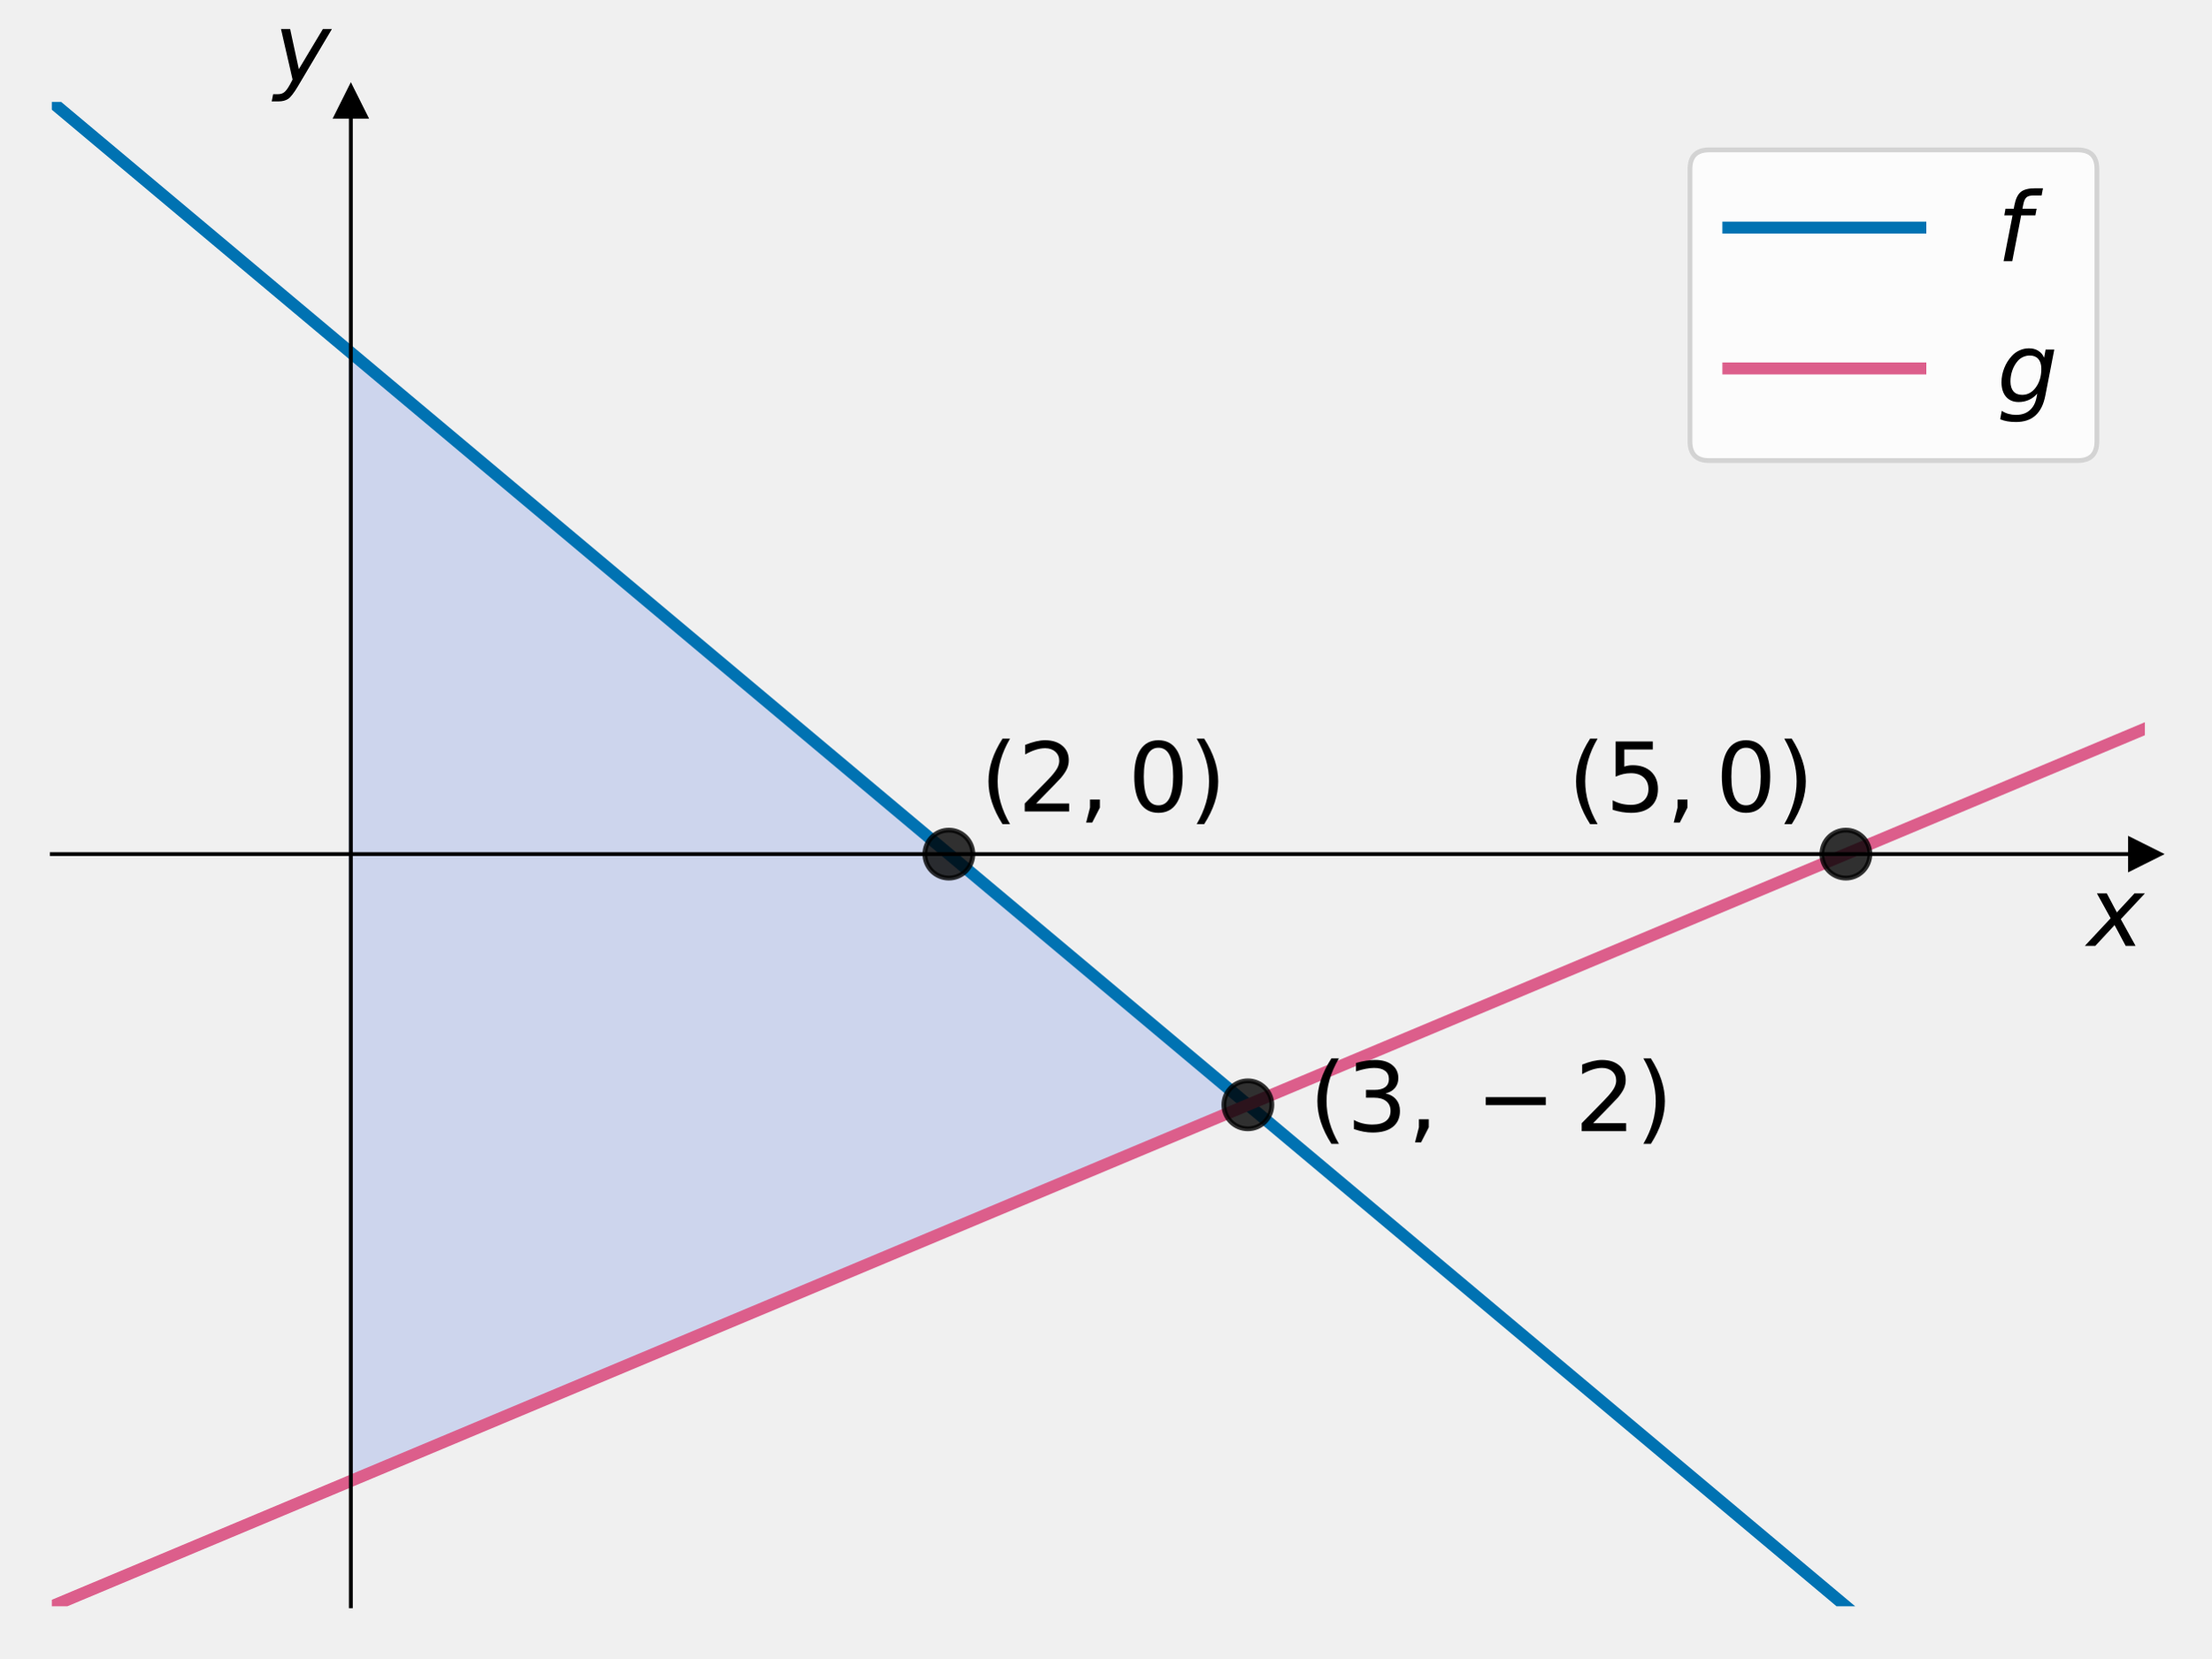
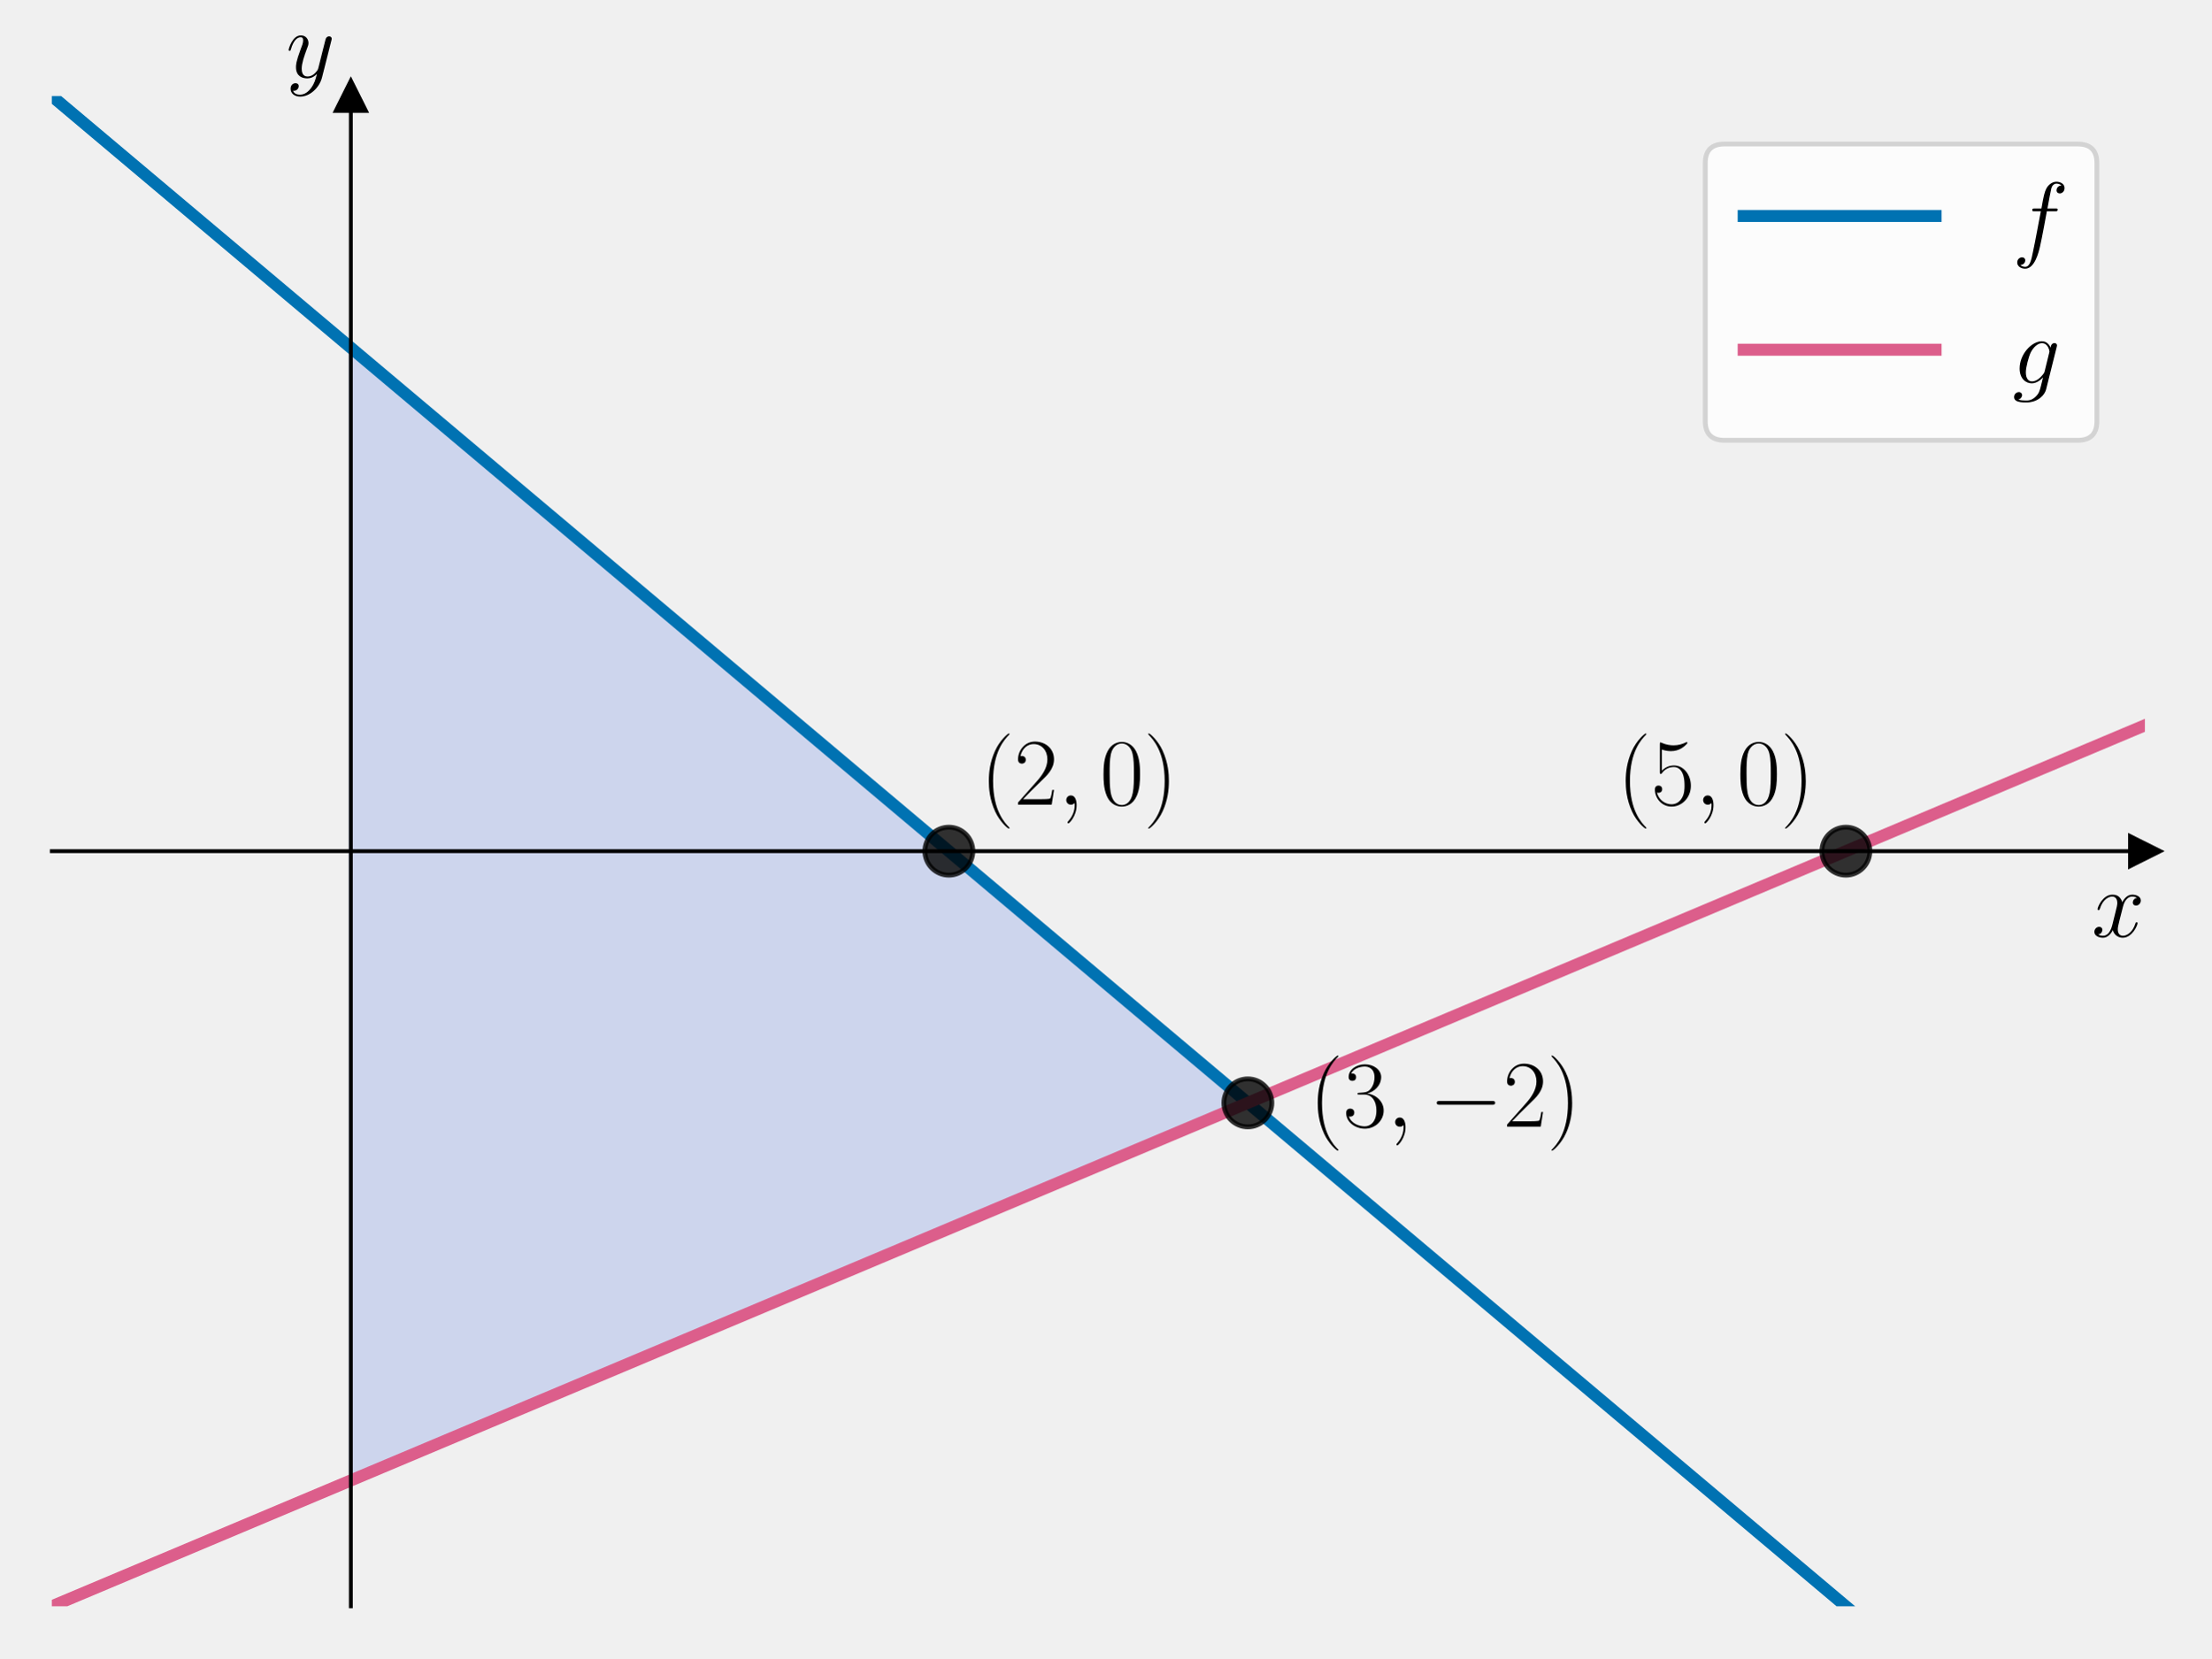
<svg xmlns="http://www.w3.org/2000/svg" xmlns:xlink="http://www.w3.org/1999/xlink" width="460.8pt" height="345.6pt" viewBox="0 0 460.8 345.6" version="1.1">
  <defs>
    <style type="text/css">*{stroke-linejoin: round; stroke-linecap: butt}</style>
  </defs>
  <g id="figure_1">
    <g id="patch_1">
      <path d="M 0 345.6  L 460.8 345.6  L 460.8 0  L 0 0  L 0 345.6  z " style="fill: none" />
    </g>
    <g id="axes_1">
      <g id="patch_2">
-         <path d="M 10.8 334.8  L 447 334.8  L 447 21.24  L 10.8 21.24  L 10.8 334.8  z " style="fill: none" />
+         <path d="M 10.8 334.8  L 447 334.8  L 447 20.016  L 10.8 20.016  L 10.8 334.8  z " style="fill: none" />
      </g>
      <g id="patch_3">
-         <path d="M 73.114 73.5  L 260.057 230.28  L 73.114 308.67  z " clip-path="url(#p41d1aedec9)" style="fill: #4169e1; opacity: 0.2; stroke: #4169e1; stroke-linejoin: miter" />
+         <path d="M 73.114 72.48  L 260.057 229.872  L 73.114 308.568  z " clip-path="url(#p0c7aa1b844)" style="fill: #4169e1; opacity: 0.2; stroke: #4169e1; stroke-linejoin: miter" />
      </g>
      <g id="matplotlib.axis_1">
        <g id="text_1">
-           <g transform="translate(435 197.2169) scale(0.2 -0.2)">
+           <g transform="translate(435.9132 195.2452) scale(0.2 -0.2)">
            <defs>
-               <path id="DejaVuSans-Oblique-78" d="M 3841 3500  L 2234 1784  L 3219 0  L 2559 0  L 1819 1388  L 531 0  L -166 0  L 1556 1844  L 641 3500  L 1300 3500  L 1972 2234  L 3144 3500  L 3841 3500  z " transform="scale(0.015625)" />
+               <path id="CMMI12-78" d="M 3034 2606  C 2829 2567 2752 2414 2752 2293  C 2752 2139 2874 2088 2963 2088  C 3155 2088 3290 2254 3290 2427  C 3290 2695 2982 2816 2714 2816  C 2323 2816 2106 2433 2048 2312  C 1901 2816 1504 2816 1389 2816  C 736 2816 390 1980 390 1839  C 390 1814 416 1782 461 1782  C 512 1782 525 1820 538 1846  C 755 2555 1184 2689 1370 2689  C 1658 2689 1715 2420 1715 2267  C 1715 2127 1677 1980 1600 1673  L 1382 798  C 1286 415 1101 64 762 64  C 730 64 570 64 435 147  C 666 192 717 383 717 460  C 717 588 621 664 499 664  C 346 664 179 530 179 326  C 179 57 480 -64 755 -64  C 1062 -64 1280 179 1414 441  C 1517 64 1837 -64 2074 -64  C 2726 -64 3072 773 3072 913  C 3072 945 3046 971 3008 971  C 2950 971 2944 939 2925 888  C 2752 326 2381 64 2093 64  C 1869 64 1747 230 1747 492  C 1747 632 1773 734 1875 1156  L 2099 2024  C 2195 2408 2413 2689 2707 2689  C 2720 2689 2899 2689 3034 2606  z " transform="scale(0.015625)" />
            </defs>
-             <use xlink:href="#DejaVuSans-Oblique-78" transform="translate(0 0.3125)" />
+             <use xlink:href="#CMMI12-78" transform="scale(0.996264)" />
          </g>
        </g>
      </g>
      <g id="matplotlib.axis_2">
        <g id="text_2">
-           <g transform="translate(57.11429 17.04) scale(0.2 -0.2)">
+           <g transform="translate(59.60145 16.14068) scale(0.2 -0.2)">
            <defs>
-               <path id="DejaVuSans-Oblique-79" d="M 1588 -325  Q 1188 -997 936 -1164  Q 684 -1331 294 -1331  L -159 -1331  L -63 -850  L 269 -850  Q 509 -850 678 -719  Q 847 -588 1056 -206  L 1234 128  L 459 3500  L 1069 3500  L 1650 819  L 3256 3500  L 3859 3500  L 1588 -325  z " transform="scale(0.015625)" />
+               <path id="CMMI12-79" d="M 1683 -700  C 1510 -939 1261 -1152 947 -1152  C 870 -1152 563 -1152 467 -889  C 486 -895 518 -895 531 -895  C 723 -895 851 -729 851 -582  C 851 -435 730 -384 634 -384  C 531 -384 307 -458 307 -759  C 307 -1071 582 -1286 947 -1286  C 1587 -1286 2234 -700 2413 6  L 3040 2485  C 3046 2517 3059 2556 3059 2594  C 3059 2689 2982 2753 2886 2753  C 2829 2753 2694 2727 2643 2535  L 2170 658  C 2138 543 2138 530 2086 460  C 1958 281 1747 64 1440 64  C 1082 64 1050 415 1050 588  C 1050 952 1222 1443 1395 1903  C 1466 2088 1504 2178 1504 2305  C 1504 2574 1312 2816 998 2816  C 410 2816 173 1890 173 1839  C 173 1814 198 1782 243 1782  C 301 1782 307 1807 333 1897  C 486 2433 730 2689 979 2689  C 1037 2689 1146 2689 1146 2478  C 1146 2312 1075 2127 979 1884  C 666 1047 666 837 666 683  C 666 77 1101 -64 1421 -64  C 1606 -64 1837 -6 2061 230  L 2067 224  C 1971 -147 1907 -392 1683 -700  z " transform="scale(0.015625)" />
            </defs>
-             <use xlink:href="#DejaVuSans-Oblique-79" transform="translate(0 0.3125)" />
+             <use xlink:href="#CMMI12-79" transform="scale(0.996264)" />
          </g>
        </g>
      </g>
      <g id="line2d_1">
        <defs>
-           <path id="me51a834552" d="M 3 0  L -3 -3  L -3 3  z " style="stroke: #000000; stroke-linejoin: miter" />
+           <path id="m80b2db4ccf" d="M 3 0  L -3 -3  L -3 3  z " style="stroke: #000000; stroke-linejoin: miter" />
        </defs>
        <g>
-           <use xlink:href="#me51a834552" x="447" y="178.02" style="stroke: #000000; stroke-linejoin: miter" />
+           <use xlink:href="#m80b2db4ccf" x="447" y="177.408" style="stroke: #000000; stroke-linejoin: miter" />
        </g>
      </g>
      <g id="line2d_2">
        <defs>
-           <path id="mb76f42aff8" d="M 0 -3  L -3 3  L 3 3  z " style="stroke: #000000; stroke-linejoin: miter" />
+           <path id="m0cf03982de" d="M 0 -3  L -3 3  L 3 3  z " style="stroke: #000000; stroke-linejoin: miter" />
        </defs>
        <g>
-           <use xlink:href="#mb76f42aff8" x="73.114" y="21.24" style="stroke: #000000; stroke-linejoin: miter" />
+           <use xlink:href="#m0cf03982de" x="73.114" y="20.016" style="stroke: #000000; stroke-linejoin: miter" />
        </g>
      </g>
      <g id="line2d_3">
-         <path d="M 10.8 21.24  L 398.756 346.6  L 398.756 346.6  " clip-path="url(#p41d1aedec9)" style="fill: none; stroke: #0072b2; stroke-width: 2.5; stroke-linecap: square" />
+         <path d="M 10.8 20.016  L 398.701 346.6  L 398.701 346.6  " clip-path="url(#p0c7aa1b844)" style="fill: none; stroke: #0072b2; stroke-width: 2.5; stroke-linecap: square" />
      </g>
      <g id="line2d_4">
-         <path d="M 10.8 334.8  L 447 151.89  L 447 151.89  " clip-path="url(#p41d1aedec9)" style="fill: none; stroke: #dc5e8b; stroke-width: 2.5; stroke-linecap: square" />
+         <path d="M 10.8 334.8  L 447 151.176  L 447 151.176  " clip-path="url(#p0c7aa1b844)" style="fill: none; stroke: #dc5e8b; stroke-width: 2.5; stroke-linecap: square" />
      </g>
      <g id="line2d_5">
        <defs>
-           <path id="mfd60525115" d="M 0 5  C 1.326 5 2.598 4.473 3.536 3.536  C 4.473 2.598 5 1.326 5 0  C 5 -1.326 4.473 -2.598 3.536 -3.536  C 2.598 -4.473 1.326 -5 0 -5  C -1.326 -5 -2.598 -4.473 -3.536 -3.536  C -4.473 -2.598 -5 -1.326 -5 0  C -5 1.326 -4.473 2.598 -3.536 3.536  C -2.598 4.473 -1.326 5 0 5  z " style="stroke: #000000; stroke-opacity: 0.8" />
+           <path id="m75eb27e580" d="M 0 5  C 1.326 5 2.598 4.473 3.536 3.536  C 4.473 2.598 5 1.326 5 0  C 5 -1.326 4.473 -2.598 3.536 -3.536  C 2.598 -4.473 1.326 -5 0 -5  C -1.326 -5 -2.598 -4.473 -3.536 -3.536  C -4.473 -2.598 -5 -1.326 -5 0  C -5 1.326 -4.473 2.598 -3.536 3.536  C -2.598 4.473 -1.326 5 0 5  z " style="stroke: #000000; stroke-opacity: 0.8" />
        </defs>
-         <g clip-path="url(#p41d1aedec9)">
-           <use xlink:href="#mfd60525115" x="260.057" y="230.28" style="fill-opacity: 0.8; stroke: #000000; stroke-opacity: 0.8" />
+         <g clip-path="url(#p0c7aa1b844)">
+           <use xlink:href="#m75eb27e580" x="260.057" y="229.872" style="fill-opacity: 0.8; stroke: #000000; stroke-opacity: 0.8" />
        </g>
      </g>
      <g id="line2d_6">
-         <g clip-path="url(#p41d1aedec9)">
-           <use xlink:href="#mfd60525115" x="384.686" y="178.02" style="fill-opacity: 0.8; stroke: #000000; stroke-opacity: 0.8" />
+         <g clip-path="url(#p0c7aa1b844)">
+           <use xlink:href="#m75eb27e580" x="384.686" y="177.408" style="fill-opacity: 0.8; stroke: #000000; stroke-opacity: 0.8" />
        </g>
      </g>
      <g id="line2d_7">
-         <g clip-path="url(#p41d1aedec9)">
-           <use xlink:href="#mfd60525115" x="197.743" y="178.02" style="fill-opacity: 0.8; stroke: #000000; stroke-opacity: 0.8" />
+         <g clip-path="url(#p0c7aa1b844)">
+           <use xlink:href="#m75eb27e580" x="197.743" y="177.408" style="fill-opacity: 0.8; stroke: #000000; stroke-opacity: 0.8" />
        </g>
      </g>
      <g id="patch_4">
-         <path d="M 73.114 334.8  L 73.114 21.24  " style="fill: none; stroke: #000000; stroke-width: 0.8; stroke-linejoin: miter; stroke-linecap: square" />
+         <path d="M 73.114 334.8  L 73.114 20.016  " style="fill: none; stroke: #000000; stroke-width: 0.8; stroke-linejoin: miter; stroke-linecap: square" />
      </g>
      <g id="patch_5">
-         <path d="M 447 334.8  L 447 21.24  " style="fill: none" />
+         <path d="M 447 334.8  L 447 20.016  " style="fill: none" />
      </g>
      <g id="patch_6">
-         <path d="M 10.8 178.02  L 447 178.02  " style="fill: none; stroke: #000000; stroke-width: 0.8; stroke-linejoin: miter; stroke-linecap: square" />
+         <path d="M 10.8 177.408  L 447 177.408  " style="fill: none; stroke: #000000; stroke-width: 0.8; stroke-linejoin: miter; stroke-linecap: square" />
      </g>
      <g id="patch_7">
-         <path d="M 10.8 21.24  L 447 21.24  " style="fill: none" />
+         <path d="M 10.8 20.016  L 447 20.016  " style="fill: none" />
      </g>
      <g id="text_3">
-         <g transform="translate(272.8316 235.7988) scale(0.2 -0.2)">
+         <g transform="translate(272.8316 234.8528) scale(0.2 -0.2)">
          <defs>
-             <path id="DejaVuSans-28" d="M 1984 4856  Q 1566 4138 1362 3434  Q 1159 2731 1159 2009  Q 1159 1288 1364 580  Q 1569 -128 1984 -844  L 1484 -844  Q 1016 -109 783 600  Q 550 1309 550 2009  Q 550 2706 781 3412  Q 1013 4119 1484 4856  L 1984 4856  z " transform="scale(0.015625)" />
-             <path id="DejaVuSans-33" d="M 2597 2516  Q 3050 2419 3304 2112  Q 3559 1806 3559 1356  Q 3559 666 3084 287  Q 2609 -91 1734 -91  Q 1441 -91 1130 -33  Q 819 25 488 141  L 488 750  Q 750 597 1062 519  Q 1375 441 1716 441  Q 2309 441 2620 675  Q 2931 909 2931 1356  Q 2931 1769 2642 2001  Q 2353 2234 1838 2234  L 1294 2234  L 1294 2753  L 1863 2753  Q 2328 2753 2575 2939  Q 2822 3125 2822 3475  Q 2822 3834 2567 4026  Q 2313 4219 1838 4219  Q 1578 4219 1281 4162  Q 984 4106 628 3988  L 628 4550  Q 988 4650 1302 4700  Q 1616 4750 1894 4750  Q 2613 4750 3031 4423  Q 3450 4097 3450 3541  Q 3450 3153 3228 2886  Q 3006 2619 2597 2516  z " transform="scale(0.015625)" />
-             <path id="DejaVuSans-2c" d="M 750 794  L 1409 794  L 1409 256  L 897 -744  L 494 -744  L 750 256  L 750 794  z " transform="scale(0.015625)" />
-             <path id="DejaVuSans-2212" d="M 678 2272  L 4684 2272  L 4684 1741  L 678 1741  L 678 2272  z " transform="scale(0.015625)" />
-             <path id="DejaVuSans-32" d="M 1228 531  L 3431 531  L 3431 0  L 469 0  L 469 531  Q 828 903 1448 1529  Q 2069 2156 2228 2338  Q 2531 2678 2651 2914  Q 2772 3150 2772 3378  Q 2772 3750 2511 3984  Q 2250 4219 1831 4219  Q 1534 4219 1204 4116  Q 875 4013 500 3803  L 500 4441  Q 881 4594 1212 4672  Q 1544 4750 1819 4750  Q 2544 4750 2975 4387  Q 3406 4025 3406 3419  Q 3406 3131 3298 2873  Q 3191 2616 2906 2266  Q 2828 2175 2409 1742  Q 1991 1309 1228 531  z " transform="scale(0.015625)" />
-             <path id="DejaVuSans-29" d="M 513 4856  L 1013 4856  Q 1481 4119 1714 3412  Q 1947 2706 1947 2009  Q 1947 1309 1714 600  Q 1481 -109 1013 -844  L 513 -844  Q 928 -128 1133 580  Q 1338 1288 1338 2009  Q 1338 2731 1133 3434  Q 928 4138 513 4856  z " transform="scale(0.015625)" />
+             <path id="CMR17-28" d="M 1958 -1561  C 1958 -1555 1958 -1542 1939 -1523  C 1645 -1224 858 -407 858 1581  C 858 3569 1632 4379 1946 4697  C 1946 4704 1958 4717 1958 4736  C 1958 4755 1939 4768 1914 4768  C 1843 4768 1299 4296 986 3594  C 666 2887 576 2199 576 1588  C 576 1128 621 351 1005 -471  C 1312 -1135 1837 -1600 1914 -1600  C 1946 -1600 1958 -1587 1958 -1561  z " transform="scale(0.015625)" />
+             <path id="CMR17-33" d="M 1414 2157  C 1984 2157 2234 1662 2234 1090  C 2234 320 1824 25 1453 25  C 1114 25 563 194 390 693  C 422 680 454 680 486 680  C 640 680 755 782 755 948  C 755 1133 614 1216 486 1216  C 378 1216 211 1165 211 926  C 211 335 787 -128 1466 -128  C 2176 -128 2720 430 2720 1085  C 2720 1707 2208 2157 1600 2227  C 2086 2328 2554 2756 2554 3329  C 2554 3820 2048 4179 1472 4179  C 890 4179 378 3829 378 3329  C 378 3110 544 3072 627 3072  C 762 3072 877 3155 877 3321  C 877 3486 762 3569 627 3569  C 602 3569 570 3569 544 3557  C 730 3959 1235 4032 1459 4032  C 1683 4032 2106 3925 2106 3320  C 2106 3143 2080 2828 1862 2550  C 1670 2304 1453 2304 1242 2284  C 1210 2284 1062 2269 1037 2269  C 992 2263 966 2257 966 2208  C 966 2163 973 2157 1101 2157  L 1414 2157  z " transform="scale(0.015625)" />
+             <path id="CMMI12-3b" d="M 1248 -31  C 1248 343 1126 619 864 619  C 659 619 557 453 557 313  C 557 172 653 0 870 0  C 954 0 1024 26 1082 83  C 1094 96 1101 96 1107 96  C 1120 96 1120 5 1120 -27  C 1120 -240 1082 -659 710 -1080  C 640 -1157 640 -1170 640 -1183  C 640 -1216 672 -1248 704 -1248  C 755 -1248 1248 -771 1248 -31  z " transform="scale(0.015625)" />
+             <path id="CMSY10-0" d="M 4218 1472  C 4326 1472 4442 1472 4442 1600  C 4442 1728 4326 1728 4218 1728  L 755 1728  C 646 1728 531 1728 531 1600  C 531 1472 646 1472 755 1472  L 4218 1472  z " transform="scale(0.015625)" />
+             <path id="CMR17-32" d="M 2669 989  L 2554 989  C 2490 536 2438 459 2413 420  C 2381 369 1920 369 1830 369  L 602 369  C 832 619 1280 1072 1824 1597  C 2214 1967 2669 2402 2669 3035  C 2669 3790 2067 4224 1395 4224  C 691 4224 262 3604 262 3030  C 262 2780 448 2748 525 2748  C 589 2748 781 2787 781 3010  C 781 3207 614 3264 525 3264  C 486 3264 448 3258 422 3245  C 544 3790 915 4058 1306 4058  C 1862 4058 2227 3617 2227 3035  C 2227 2479 1901 2000 1536 1584  L 262 146  L 262 0  L 2515 0  L 2669 989  z " transform="scale(0.015625)" />
+             <path id="CMR17-29" d="M 1683 1581  C 1683 2040 1638 2817 1254 3639  C 947 4303 422 4768 346 4768  C 326 4768 301 4761 301 4729  C 301 4717 307 4710 314 4697  C 621 4378 1402 3568 1402 1584  C 1402 -407 627 -1217 314 -1537  C 307 -1549 301 -1556 301 -1568  C 301 -1600 326 -1600 346 -1600  C 416 -1600 960 -1128 1274 -426  C 1594 281 1683 969 1683 1581  z " transform="scale(0.015625)" />
          </defs>
-           <use xlink:href="#DejaVuSans-28" transform="translate(0 0.125)" />
-           <use xlink:href="#DejaVuSans-33" transform="translate(39.01367 0.125)" />
-           <use xlink:href="#DejaVuSans-2c" transform="translate(102.6367 0.125)" />
-           <use xlink:href="#DejaVuSans-2212" transform="translate(173.3887 0.125)" />
-           <use xlink:href="#DejaVuSans-32" transform="translate(276.6602 0.125)" />
-           <use xlink:href="#DejaVuSans-29" transform="translate(340.2832 0.125)" />
+           <use xlink:href="#CMR17-28" transform="scale(0.996264)" />
+           <use xlink:href="#CMR17-33" transform="translate(35.28077 0) scale(0.996264)" />
+           <use xlink:href="#CMMI12-3b" transform="translate(80.97124 0) scale(0.996264)" />
+           <use xlink:href="#CMSY10-0" transform="translate(124.6728 0) scale(0.996264)" />
+           <use xlink:href="#CMR17-32" transform="translate(202.1603 0) scale(0.996264)" />
+           <use xlink:href="#CMR17-29" transform="translate(247.8508 0) scale(0.996264)" />
        </g>
      </g>
      <g id="text_4">
-         <g transform="translate(326.7427 169.1572) scale(0.2 -0.2)">
+         <g transform="translate(337.0139 167.7218) scale(0.2 -0.2)">
          <defs>
-             <path id="DejaVuSans-35" d="M 691 4666  L 3169 4666  L 3169 4134  L 1269 4134  L 1269 2991  Q 1406 3038 1543 3061  Q 1681 3084 1819 3084  Q 2600 3084 3056 2656  Q 3513 2228 3513 1497  Q 3513 744 3044 326  Q 2575 -91 1722 -91  Q 1428 -91 1123 -41  Q 819 9 494 109  L 494 744  Q 775 591 1075 516  Q 1375 441 1709 441  Q 2250 441 2565 725  Q 2881 1009 2881 1497  Q 2881 1984 2565 2268  Q 2250 2553 1709 2553  Q 1456 2553 1204 2497  Q 953 2441 691 2322  L 691 4666  z " transform="scale(0.015625)" />
-             <path id="DejaVuSans-30" d="M 2034 4250  Q 1547 4250 1301 3770  Q 1056 3291 1056 2328  Q 1056 1369 1301 889  Q 1547 409 2034 409  Q 2525 409 2770 889  Q 3016 1369 3016 2328  Q 3016 3291 2770 3770  Q 2525 4250 2034 4250  z M 2034 4750  Q 2819 4750 3233 4129  Q 3647 3509 3647 2328  Q 3647 1150 3233 529  Q 2819 -91 2034 -91  Q 1250 -91 836 529  Q 422 1150 422 2328  Q 422 3509 836 4129  Q 1250 4750 2034 4750  z " transform="scale(0.015625)" />
+             <path id="CMR17-35" d="M 730 3692  C 794 3666 1056 3584 1325 3584  C 1920 3584 2246 3911 2432 4100  C 2432 4157 2432 4192 2394 4192  C 2387 4192 2374 4192 2323 4163  C 2099 4058 1837 3973 1517 3973  C 1325 3973 1037 3999 723 4139  C 653 4171 640 4171 634 4171  C 602 4171 595 4164 595 4037  L 595 2203  C 595 2089 595 2057 659 2057  C 691 2057 704 2070 736 2114  C 941 2401 1222 2522 1542 2522  C 1766 2522 2246 2382 2246 1289  C 2246 1085 2246 715 2054 421  C 1894 159 1645 25 1370 25  C 947 25 518 320 403 814  C 429 807 480 795 506 795  C 589 795 749 840 749 1038  C 749 1210 627 1280 506 1280  C 358 1280 262 1190 262 1011  C 262 454 704 -128 1382 -128  C 2042 -128 2669 440 2669 1264  C 2669 2030 2170 2624 1549 2624  C 1222 2624 947 2503 730 2274  L 730 3692  z " transform="scale(0.015625)" />
+             <path id="CMR17-30" d="M 2688 2025  C 2688 2416 2682 3080 2413 3591  C 2176 4039 1798 4198 1466 4198  C 1158 4198 768 4058 525 3597  C 269 3118 243 2524 243 2025  C 243 1661 250 1106 448 619  C 723 -39 1216 -128 1466 -128  C 1760 -128 2208 -7 2470 600  C 2662 1042 2688 1559 2688 2025  z M 1466 -26  C 1056 -26 813 325 723 812  C 653 1188 653 1738 653 2096  C 653 2588 653 2997 736 3387  C 858 3929 1216 4096 1466 4096  C 1728 4096 2067 3923 2189 3400  C 2272 3036 2278 2607 2278 2096  C 2278 1680 2278 1169 2202 792  C 2067 95 1690 -26 1466 -26  z " transform="scale(0.015625)" />
          </defs>
-           <use xlink:href="#DejaVuSans-28" transform="translate(0 0.125)" />
-           <use xlink:href="#DejaVuSans-35" transform="translate(39.01367 0.125)" />
-           <use xlink:href="#DejaVuSans-2c" transform="translate(102.6367 0.125)" />
-           <use xlink:href="#DejaVuSans-30" transform="translate(153.9062 0.125)" />
-           <use xlink:href="#DejaVuSans-29" transform="translate(217.5293 0.125)" />
+           <use xlink:href="#CMR17-28" transform="scale(0.996264)" />
+           <use xlink:href="#CMR17-35" transform="translate(35.28077 0) scale(0.996264)" />
+           <use xlink:href="#CMMI12-3b" transform="translate(80.97124 0) scale(0.996264)" />
+           <use xlink:href="#CMR17-30" transform="translate(124.6728 0) scale(0.996264)" />
+           <use xlink:href="#CMR17-29" transform="translate(170.3633 0) scale(0.996264)" />
        </g>
      </g>
      <g id="text_5">
-         <g transform="translate(204.2859 169.1572) scale(0.2 -0.2)">
-           <use xlink:href="#DejaVuSans-28" transform="translate(0 0.125)" />
-           <use xlink:href="#DejaVuSans-32" transform="translate(39.01367 0.125)" />
-           <use xlink:href="#DejaVuSans-2c" transform="translate(102.6367 0.125)" />
-           <use xlink:href="#DejaVuSans-30" transform="translate(153.9062 0.125)" />
-           <use xlink:href="#DejaVuSans-29" transform="translate(217.5293 0.125)" />
+         <g transform="translate(204.2859 167.7218) scale(0.2 -0.2)">
+           <use xlink:href="#CMR17-28" transform="scale(0.996264)" />
+           <use xlink:href="#CMR17-32" transform="translate(35.28077 0) scale(0.996264)" />
+           <use xlink:href="#CMMI12-3b" transform="translate(80.97124 0) scale(0.996264)" />
+           <use xlink:href="#CMR17-30" transform="translate(124.6728 0) scale(0.996264)" />
+           <use xlink:href="#CMR17-29" transform="translate(170.3633 0) scale(0.996264)" />
        </g>
      </g>
      <g id="legend_1">
        <g id="patch_8">
-           <path d="M 356.2 95.993  L 433 95.993  Q 437 95.993 437 91.993  L 437 35.24  Q 437 31.24 433 31.24  L 356.2 31.24  Q 352.2 31.24 352.2 35.24  L 352.2 91.993  Q 352.2 95.993 356.2 95.993  z " style="fill: #ffffff; opacity: 0.8; stroke: #cccccc; stroke-linejoin: miter" />
+           <path d="M 359.383 91.768  L 433 91.768  Q 437 91.768 437 87.768  L 437 34.016  Q 437 30.016 433 30.016  L 359.383 30.016  Q 355.383 30.016 355.383 34.016  L 355.383 87.768  Q 355.383 91.768 359.383 91.768  z " style="fill: #ffffff; opacity: 0.8; stroke: #cccccc; stroke-linejoin: miter" />
        </g>
        <g id="line2d_8">
-           <path d="M 360.2 47.437  L 380.2 47.437  L 400.2 47.437  " style="fill: none; stroke: #0072b2; stroke-width: 2.5; stroke-linecap: square" />
+           <path d="M 363.383 45.016  L 383.383 45.016  L 403.383 45.016  " style="fill: none; stroke: #0072b2; stroke-width: 2.5; stroke-linecap: square" />
        </g>
        <g id="text_6">
-           <g transform="translate(416.2 54.43688) scale(0.2 -0.2)">
+           <g transform="translate(419.3834 52.01631) scale(0.2 -0.2)">
            <defs>
-               <path id="DejaVuSans-Oblique-66" d="M 3059 4863  L 2969 4384  L 2419 4384  Q 2106 4384 1964 4261  Q 1822 4138 1753 3809  L 1691 3500  L 2638 3500  L 2553 3053  L 1606 3053  L 1013 0  L 434 0  L 1031 3053  L 481 3053  L 563 3500  L 1113 3500  L 1159 3744  Q 1278 4363 1576 4613  Q 1875 4863 2516 4863  L 3059 4863  z " transform="scale(0.015625)" />
+               <path id="CMMI12-66" d="M 2854 2566  C 2982 2566 3034 2566 3034 2688  C 3034 2752 2982 2752 2867 2752  L 2349 2752  C 2470 3429 2560 3897 2611 4107  C 2650 4265 2784 4416 2950 4416  C 3085 4416 3219 4358 3283 4298  C 3034 4272 2957 4082 2957 3969  C 2957 3837 3053 3759 3174 3759  C 3302 3759 3494 3870 3494 4119  C 3494 4393 3226 4544 2944 4544  C 2669 4544 2400 4334 2272 4078  C 2157 3848 2093 3611 1946 2752  L 1517 2752  C 1395 2752 1331 2752 1331 2637  C 1331 2566 1370 2566 1498 2566  L 1907 2566  C 1792 1976 1530 542 1382 -137  C 1274 -689 1178 -1152 858 -1152  C 838 -1152 653 -1152 538 -1031  C 864 -1005 864 -726 864 -720  C 864 -593 768 -517 646 -517  C 518 -517 326 -625 326 -867  C 326 -1140 608 -1280 858 -1280  C 1510 -1280 1779 -118 1850 199  C 1965 688 2278 2376 2310 2566  L 2854 2566  z " transform="scale(0.015625)" />
            </defs>
-             <use xlink:href="#DejaVuSans-Oblique-66" transform="translate(0 0.015625)" />
+             <use xlink:href="#CMMI12-66" transform="scale(0.996264)" />
          </g>
        </g>
        <g id="line2d_9">
-           <path d="M 360.2 76.793  L 380.2 76.793  L 400.2 76.793  " style="fill: none; stroke: #dc5e8b; stroke-width: 2.5; stroke-linecap: square" />
+           <path d="M 363.383 72.892  L 383.383 72.892  L 403.383 72.892  " style="fill: none; stroke: #dc5e8b; stroke-width: 2.5; stroke-linecap: square" />
        </g>
        <g id="text_7">
-           <g transform="translate(416.2 83.79313) scale(0.2 -0.2)">
+           <g transform="translate(419.3834 79.89195) scale(0.2 -0.2)">
            <defs>
-               <path id="DejaVuSans-Oblique-67" d="M 3816 3500  L 3219 434  Q 3047 -456 2561 -893  Q 2075 -1331 1253 -1331  Q 950 -1331 690 -1286  Q 431 -1241 206 -1147  L 313 -588  Q 525 -725 762 -790  Q 1000 -856 1269 -856  Q 1816 -856 2167 -557  Q 2519 -259 2631 300  L 2681 563  Q 2441 288 2122 144  Q 1803 0 1434 0  Q 903 0 598 351  Q 294 703 294 1319  Q 294 1803 478 2267  Q 663 2731 997 3091  Q 1219 3328 1514 3456  Q 1809 3584 2131 3584  Q 2484 3584 2746 3420  Q 3009 3256 3138 2956  L 3238 3500  L 3816 3500  z M 2950 2216  Q 2950 2641 2750 2872  Q 2550 3103 2181 3103  Q 1953 3103 1747 3012  Q 1541 2922 1394 2759  Q 1156 2491 1023 2127  Q 891 1763 891 1375  Q 891 944 1092 712  Q 1294 481 1672 481  Q 2219 481 2584 976  Q 2950 1472 2950 2216  z " transform="scale(0.015625)" />
+               <path id="CMMI12-67" d="M 2163 811  C 2138 709 2125 683 2042 588  C 1779 249 1510 128 1312 128  C 1101 128 902 294 902 734  C 902 1073 1094 1788 1235 2076  C 1421 2433 1709 2689 1978 2689  C 2400 2689 2483 2165 2483 2127  L 2464 2037  L 2163 811  z M 2560 2395  C 2477 2580 2298 2816 1978 2816  C 1280 2816 486 1941 486 990  C 486 326 890 0 1299 0  C 1638 0 1939 268 2054 396  L 1914 -171  C 1824 -516 1786 -674 1555 -894  C 1293 -1152 1050 -1152 909 -1152  C 717 -1152 557 -1139 397 -1089  C 602 -1033 653 -858 653 -789  C 653 -689 576 -588 435 -588  C 282 -588 115 -714 115 -922  C 115 -1180 378 -1280 922 -1280  C 1747 -1280 2176 -753 2259 -410  L 2970 2435  C 2989 2511 2989 2524 2989 2536  C 2989 2625 2918 2695 2822 2695  C 2669 2695 2579 2567 2560 2395  z " transform="scale(0.015625)" />
            </defs>
-             <use xlink:href="#DejaVuSans-Oblique-67" />
+             <use xlink:href="#CMMI12-67" transform="scale(0.996264)" />
          </g>
        </g>
      </g>
    </g>
  </g>
  <defs>
-     <clipPath id="p41d1aedec9">
-       <rect x="10.8" y="21.24" width="436.2" height="313.56" />
+     <clipPath id="p0c7aa1b844">
+       <rect x="10.8" y="20.016" width="436.2" height="314.784" />
    </clipPath>
  </defs>
</svg>
